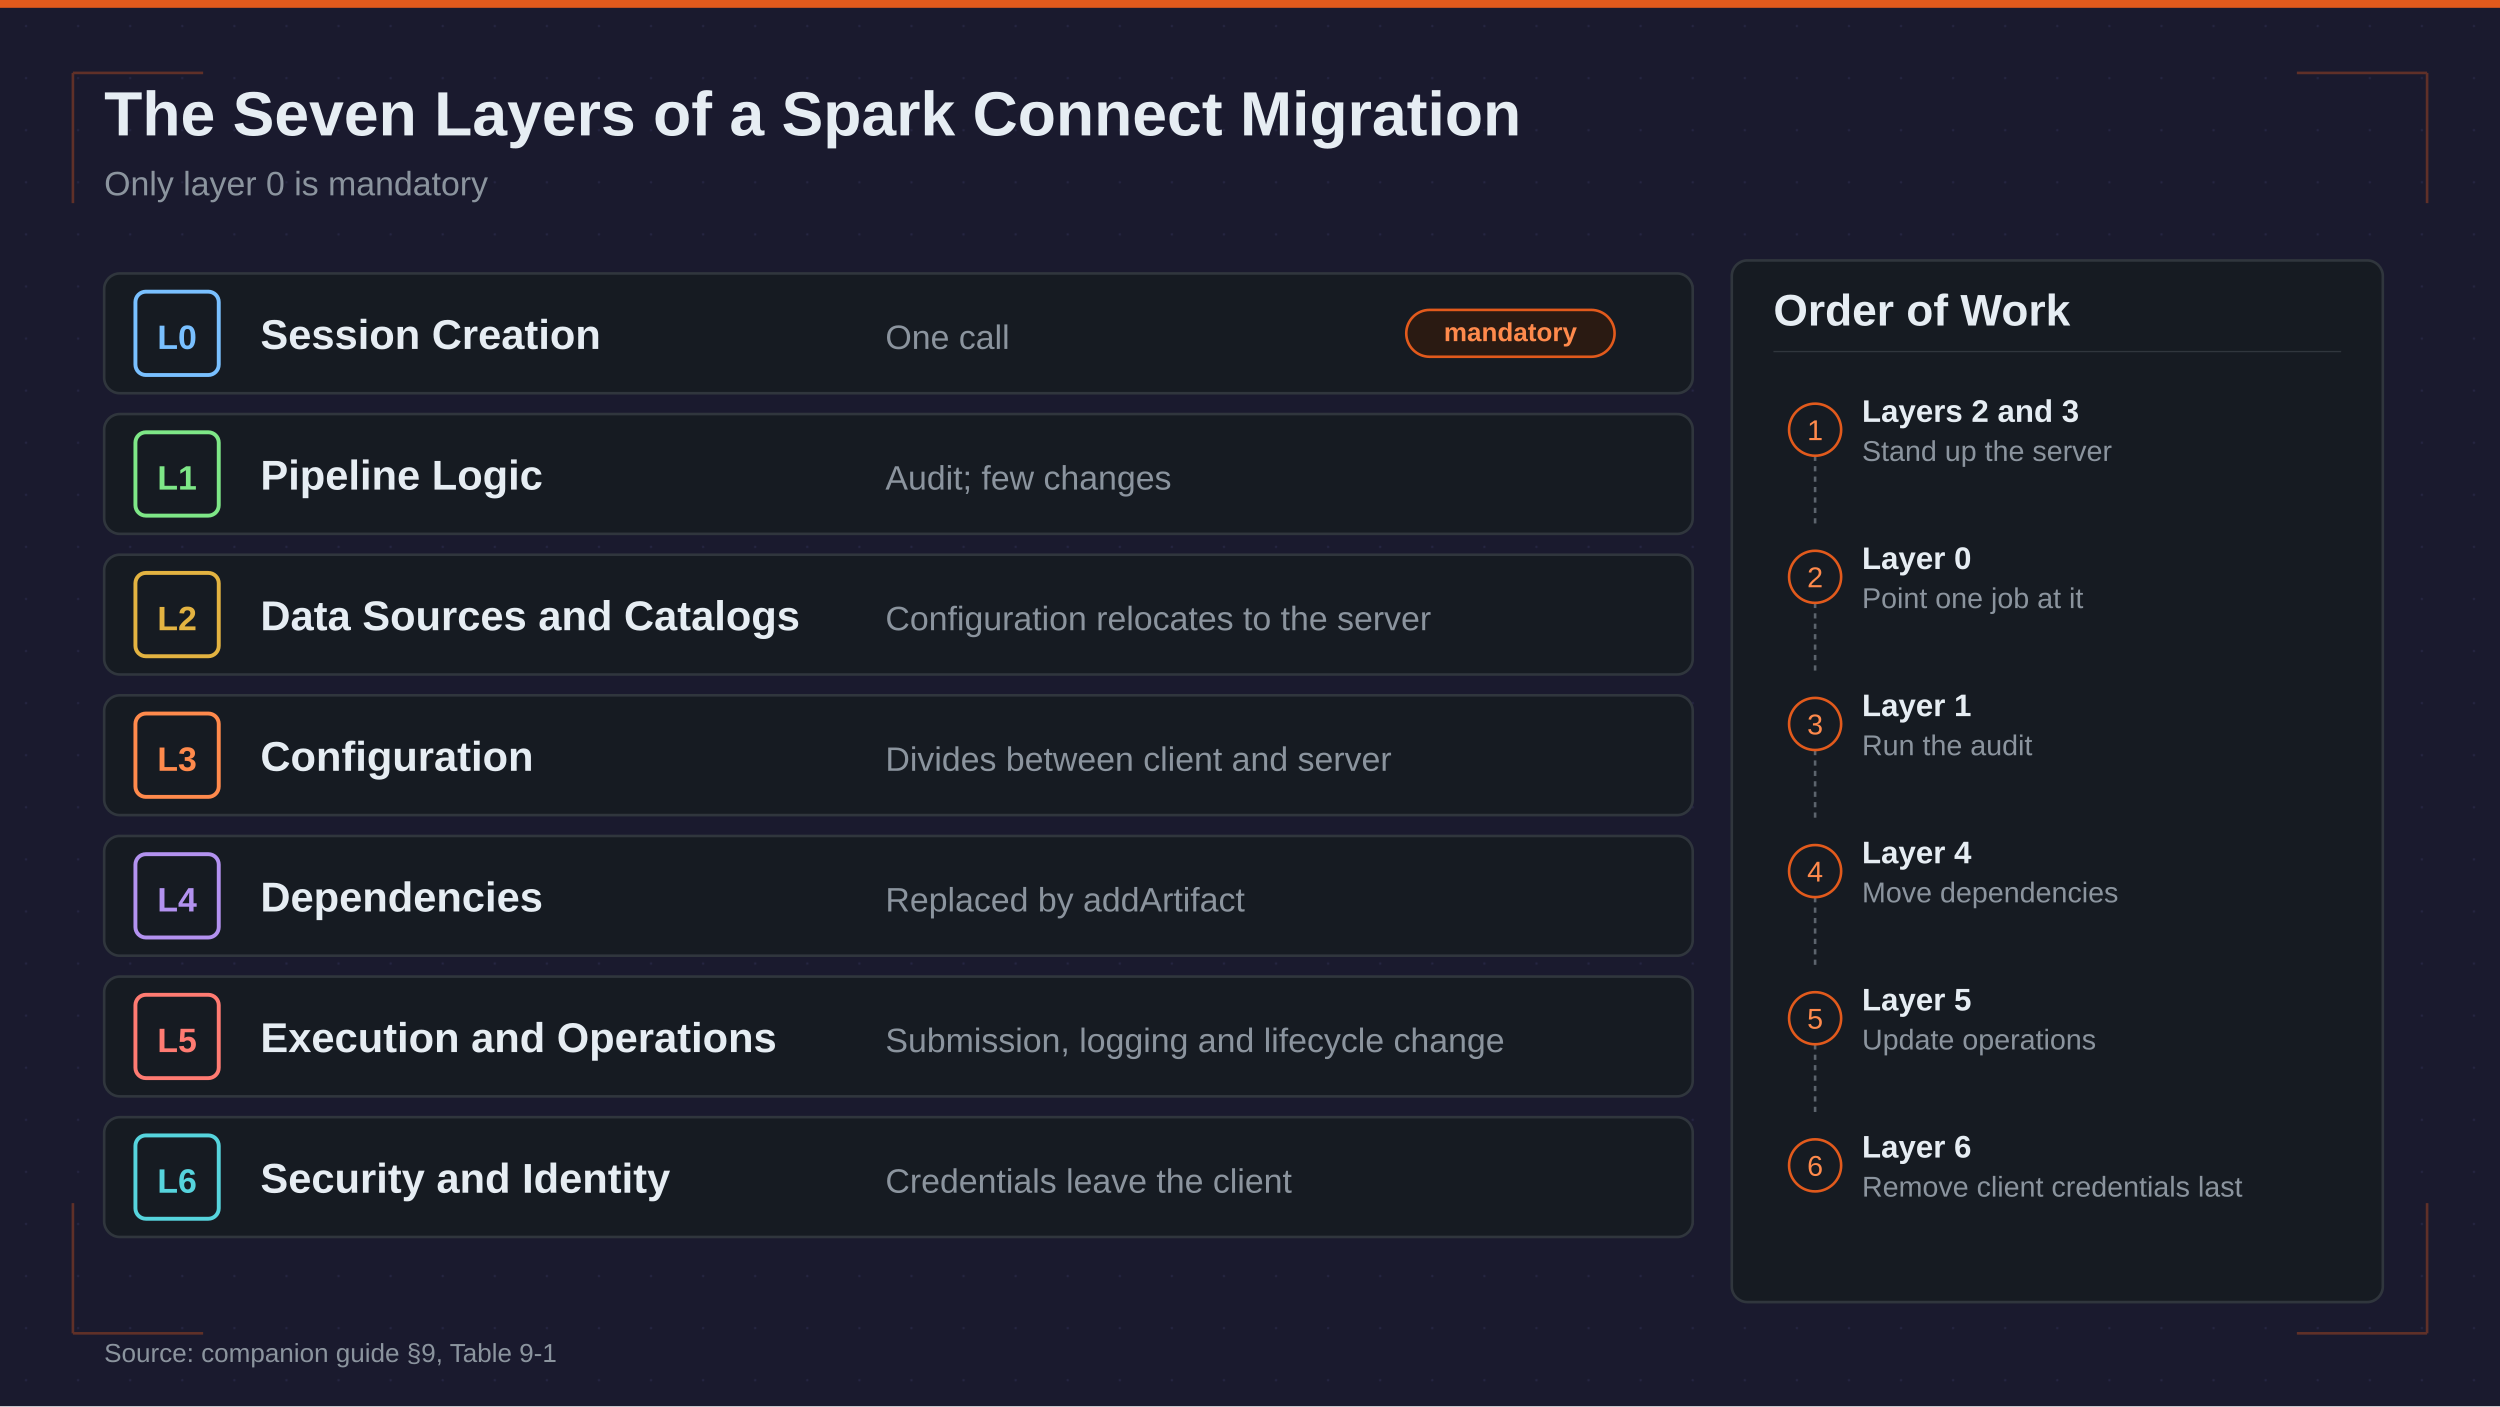
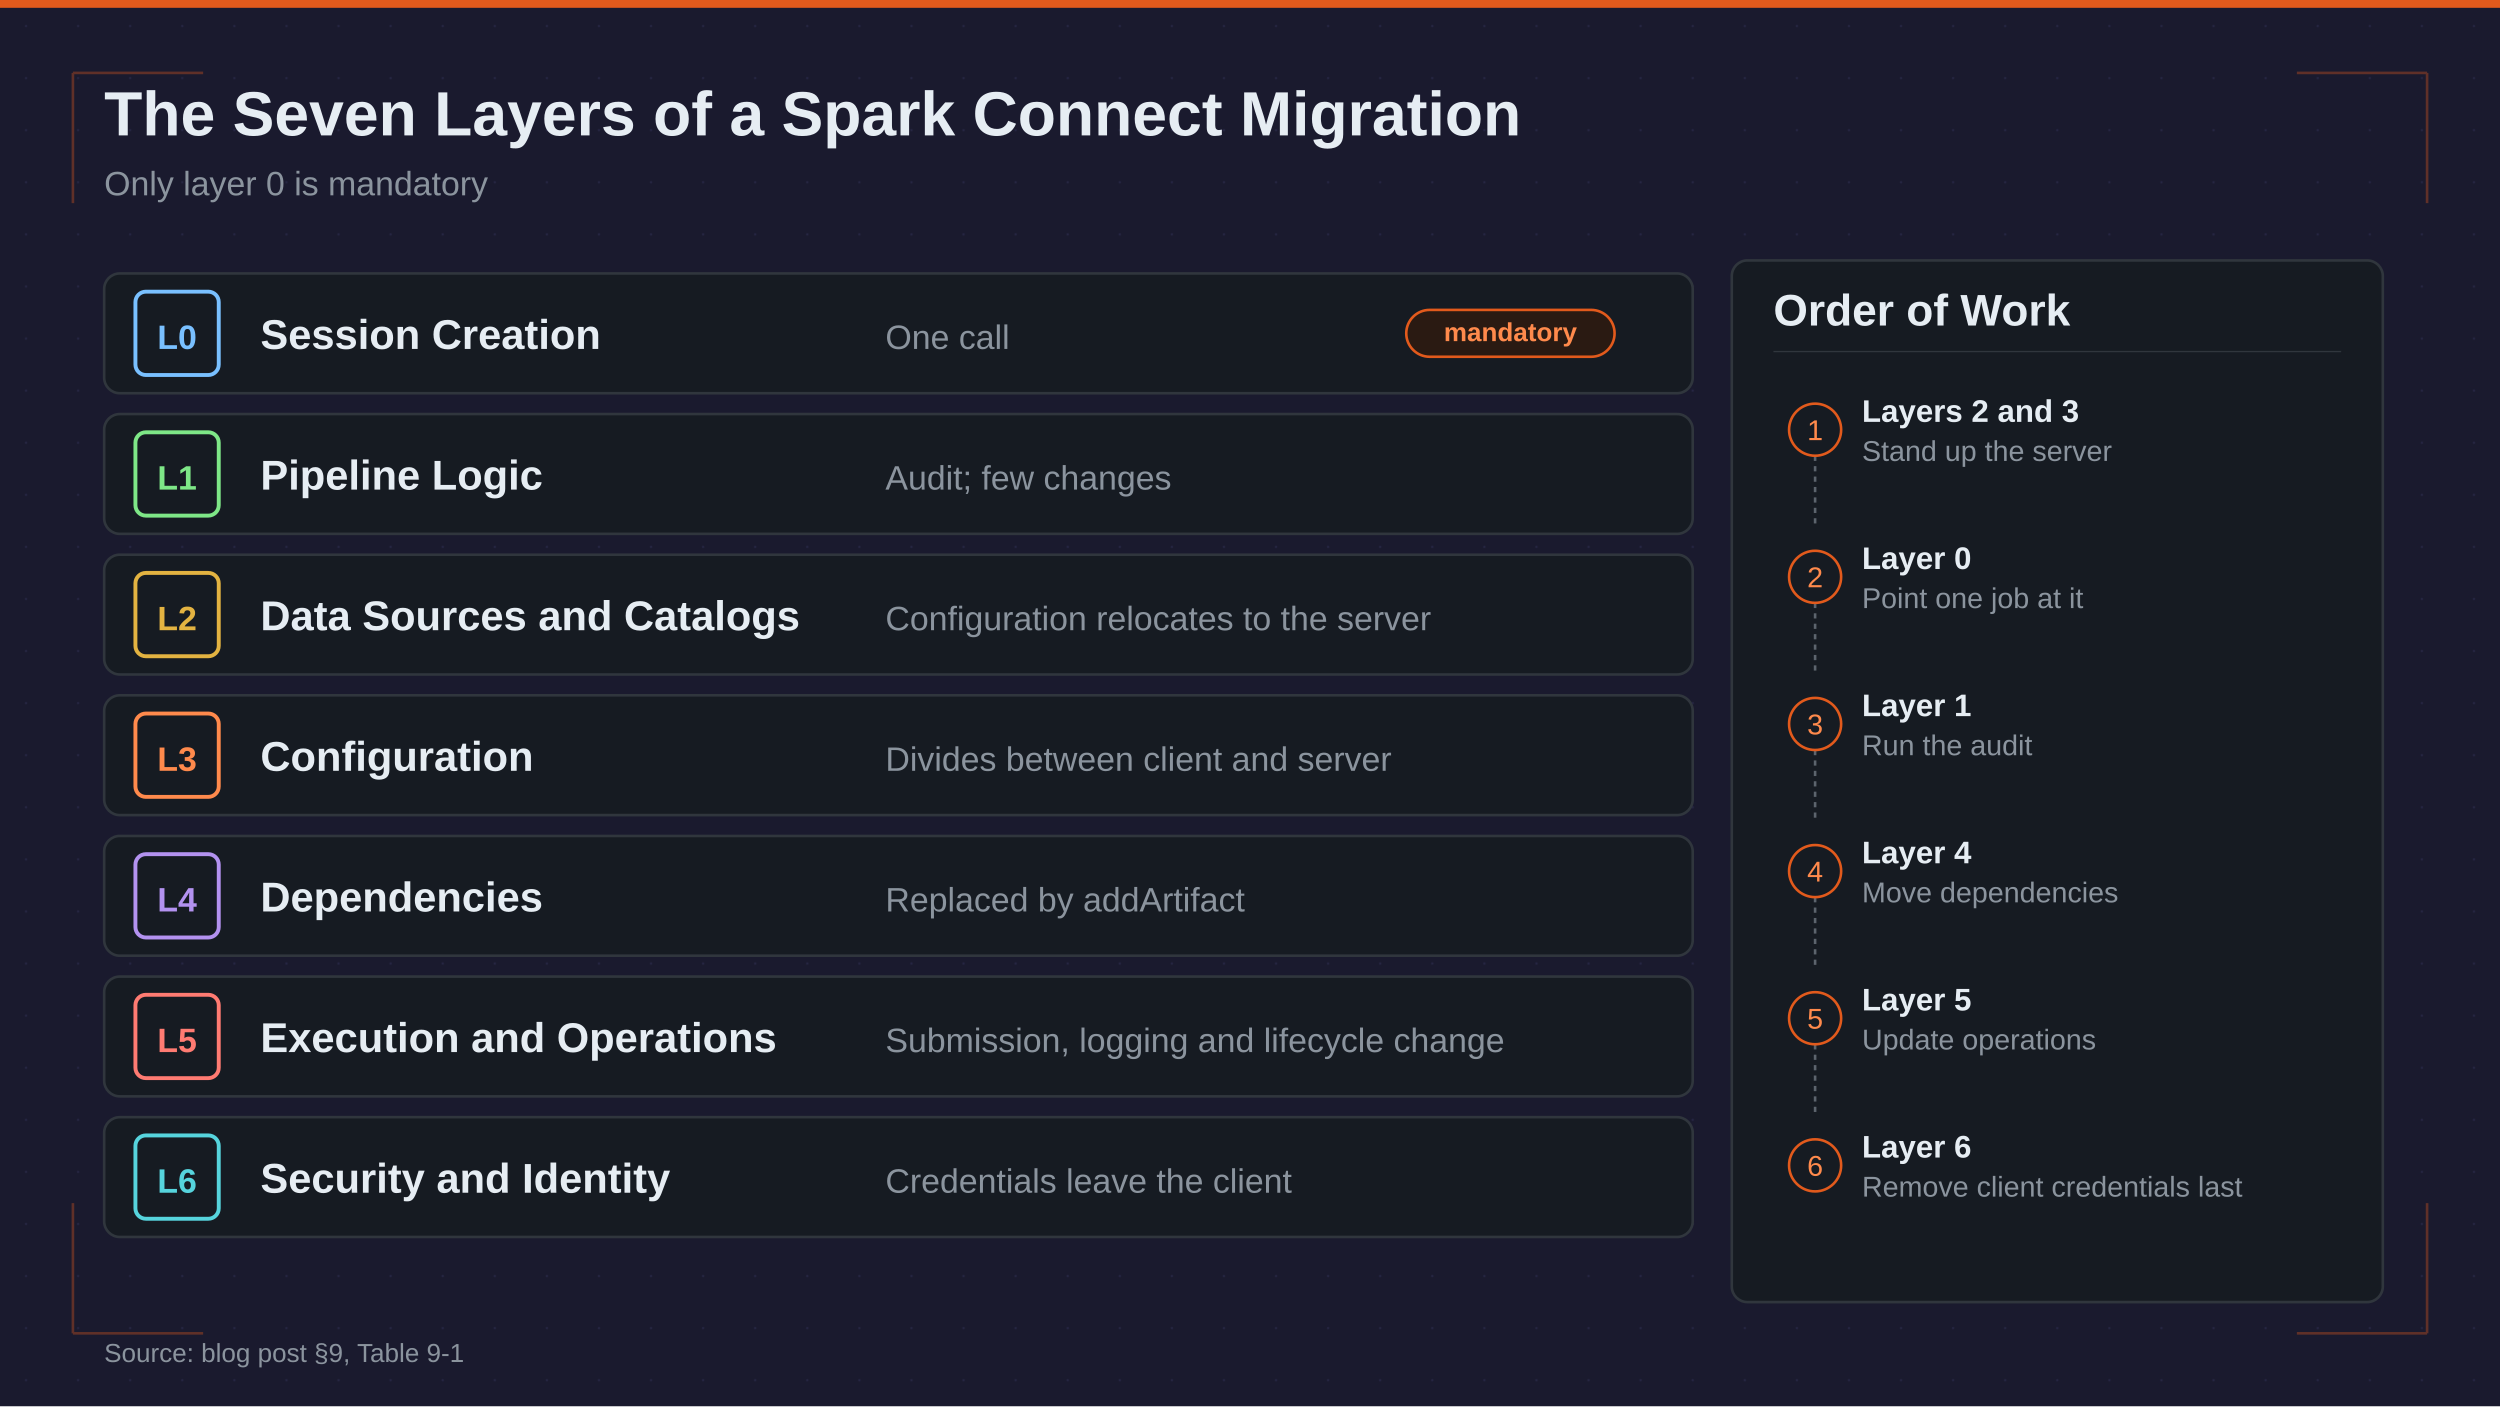
<svg xmlns="http://www.w3.org/2000/svg" width="1920" height="1080" viewBox="0 0 1920 1080" font-family="'Segoe UI', Arial, Helvetica, sans-serif">
  <defs>
    <pattern id="dotGrid" width="40" height="40" patternUnits="userSpaceOnUse">
      <circle cx="20" cy="20" r="1" fill="#2a2a4a" opacity="0.6" />
    </pattern>
    <marker id="arrowMuted" markerWidth="8" markerHeight="8" refX="6" refY="4" orient="auto">
      <polygon points="0,0 7,4 0,8" fill="#8b949e" />
    </marker>
  </defs>
  <rect width="1920" height="1080" fill="#1a1a2e" />
  <rect width="1920" height="1080" fill="url(#dotGrid)" />
  <rect x="0" y="0" width="1920" height="6" fill="#e25a1c" />
  <g stroke="#e25a1c" stroke-width="2" fill="none" opacity="0.35">
    <line x1="56" y1="56" x2="156" y2="56" />
    <line x1="56" y1="56" x2="56" y2="156" />
    <line x1="1864" y1="56" x2="1764" y2="56" />
    <line x1="1864" y1="56" x2="1864" y2="156" />
    <line x1="56" y1="1024" x2="156" y2="1024" />
    <line x1="56" y1="1024" x2="56" y2="924" />
    <line x1="1864" y1="1024" x2="1764" y2="1024" />
    <line x1="1864" y1="1024" x2="1864" y2="924" />
  </g>
  <text x="80" y="104" font-size="48" font-weight="700" fill="#e6edf3">The Seven Layers of a Spark Connect Migration</text>
  <text x="80" y="150" font-size="26" fill="#8b949e">Only layer 0 is mandatory</text>
  <rect x="80" y="210" width="1220" height="92" rx="12" fill="#161b22" stroke="#30363d" stroke-width="2" />
  <rect x="104" y="224" width="64" height="64" rx="8" fill="#161b22" stroke="#79c0ff" stroke-width="3" />
  <text x="136" y="268" font-size="26" font-weight="700" fill="#79c0ff" text-anchor="middle">L0</text>
  <text x="200" y="268" font-size="32" font-weight="700" fill="#e6edf3">Session Creation</text>
  <text x="680" y="268" font-size="26" fill="#8b949e">One call</text>
  <rect x="1080" y="238" width="160" height="36" rx="18" fill="#2a1a12" stroke="#e25a1c" stroke-width="2" />
  <text x="1160" y="262" font-size="20" font-weight="700" fill="#ff8a4c" text-anchor="middle">mandatory</text>
  <rect x="80" y="318" width="1220" height="92" rx="12" fill="#161b22" stroke="#30363d" stroke-width="2" />
  <rect x="104" y="332" width="64" height="64" rx="8" fill="#161b22" stroke="#7ee787" stroke-width="3" />
  <text x="136" y="376" font-size="26" font-weight="700" fill="#7ee787" text-anchor="middle">L1</text>
  <text x="200" y="376" font-size="32" font-weight="700" fill="#e6edf3">Pipeline Logic</text>
  <text x="680" y="376" font-size="26" fill="#8b949e">Audit; few changes</text>
  <rect x="80" y="426" width="1220" height="92" rx="12" fill="#161b22" stroke="#30363d" stroke-width="2" />
  <rect x="104" y="440" width="64" height="64" rx="8" fill="#161b22" stroke="#e3b341" stroke-width="3" />
  <text x="136" y="484" font-size="26" font-weight="700" fill="#e3b341" text-anchor="middle">L2</text>
  <text x="200" y="484" font-size="32" font-weight="700" fill="#e6edf3">Data Sources and Catalogs</text>
  <text x="680" y="484" font-size="26" fill="#8b949e">Configuration relocates to the server</text>
  <rect x="80" y="534" width="1220" height="92" rx="12" fill="#161b22" stroke="#30363d" stroke-width="2" />
  <rect x="104" y="548" width="64" height="64" rx="8" fill="#161b22" stroke="#ff8a4c" stroke-width="3" />
  <text x="136" y="592" font-size="26" font-weight="700" fill="#ff8a4c" text-anchor="middle">L3</text>
  <text x="200" y="592" font-size="32" font-weight="700" fill="#e6edf3">Configuration</text>
  <text x="680" y="592" font-size="26" fill="#8b949e">Divides between client and server</text>
  <rect x="80" y="642" width="1220" height="92" rx="12" fill="#161b22" stroke="#30363d" stroke-width="2" />
  <rect x="104" y="656" width="64" height="64" rx="8" fill="#161b22" stroke="#b392f0" stroke-width="3" />
  <text x="136" y="700" font-size="26" font-weight="700" fill="#b392f0" text-anchor="middle">L4</text>
  <text x="200" y="700" font-size="32" font-weight="700" fill="#e6edf3">Dependencies</text>
  <text x="680" y="700" font-size="26" fill="#8b949e">Replaced by addArtifact</text>
  <rect x="80" y="750" width="1220" height="92" rx="12" fill="#161b22" stroke="#30363d" stroke-width="2" />
  <rect x="104" y="764" width="64" height="64" rx="8" fill="#161b22" stroke="#ff7b72" stroke-width="3" />
  <text x="136" y="808" font-size="26" font-weight="700" fill="#ff7b72" text-anchor="middle">L5</text>
  <text x="200" y="808" font-size="32" font-weight="700" fill="#e6edf3">Execution and Operations</text>
  <text x="680" y="808" font-size="26" fill="#8b949e">Submission, logging and lifecycle change</text>
  <rect x="80" y="858" width="1220" height="92" rx="12" fill="#161b22" stroke="#30363d" stroke-width="2" />
  <rect x="104" y="872" width="64" height="64" rx="8" fill="#161b22" stroke="#56d4dd" stroke-width="3" />
  <text x="136" y="916" font-size="26" font-weight="700" fill="#56d4dd" text-anchor="middle">L6</text>
  <text x="200" y="916" font-size="32" font-weight="700" fill="#e6edf3">Security and Identity</text>
  <text x="680" y="916" font-size="26" fill="#8b949e">Credentials leave the client</text>
  <rect x="1330" y="200" width="500" height="800" rx="12" fill="#161b22" stroke="#30363d" stroke-width="2" />
  <text x="1362" y="250" font-size="34" font-weight="700" fill="#e6edf3">Order of Work</text>
  <line x1="1362" y1="270" x2="1798" y2="270" stroke="#30363d" stroke-width="1" />
  <g stroke="#8b949e" stroke-width="2" stroke-dasharray="4,4" opacity="0.6">
    <line x1="1394" y1="350" x2="1394" y2="403" />
    <line x1="1394" y1="463" x2="1394" y2="516" />
    <line x1="1394" y1="576" x2="1394" y2="629" />
    <line x1="1394" y1="689" x2="1394" y2="742" />
    <line x1="1394" y1="802" x2="1394" y2="855" />
  </g>
  <circle cx="1394" cy="330" r="20" fill="#161b22" stroke="#e25a1c" stroke-width="2" />
  <text x="1394" y="338" font-size="22" fill="#ff8a4c" text-anchor="middle">1</text>
  <text x="1430" y="324" font-size="24" font-weight="700" fill="#e6edf3">Layers 2 and 3</text>
  <text x="1430" y="354" font-size="22" fill="#8b949e">Stand up the server</text>
  <circle cx="1394" cy="443" r="20" fill="#161b22" stroke="#e25a1c" stroke-width="2" />
  <text x="1394" y="451" font-size="22" fill="#ff8a4c" text-anchor="middle">2</text>
  <text x="1430" y="437" font-size="24" font-weight="700" fill="#e6edf3">Layer 0</text>
  <text x="1430" y="467" font-size="22" fill="#8b949e">Point one job at it</text>
  <circle cx="1394" cy="556" r="20" fill="#161b22" stroke="#e25a1c" stroke-width="2" />
  <text x="1394" y="564" font-size="22" fill="#ff8a4c" text-anchor="middle">3</text>
  <text x="1430" y="550" font-size="24" font-weight="700" fill="#e6edf3">Layer 1</text>
  <text x="1430" y="580" font-size="22" fill="#8b949e">Run the audit</text>
  <circle cx="1394" cy="669" r="20" fill="#161b22" stroke="#e25a1c" stroke-width="2" />
  <text x="1394" y="677" font-size="22" fill="#ff8a4c" text-anchor="middle">4</text>
  <text x="1430" y="663" font-size="24" font-weight="700" fill="#e6edf3">Layer 4</text>
  <text x="1430" y="693" font-size="22" fill="#8b949e">Move dependencies</text>
  <circle cx="1394" cy="782" r="20" fill="#161b22" stroke="#e25a1c" stroke-width="2" />
  <text x="1394" y="790" font-size="22" fill="#ff8a4c" text-anchor="middle">5</text>
  <text x="1430" y="776" font-size="24" font-weight="700" fill="#e6edf3">Layer 5</text>
  <text x="1430" y="806" font-size="22" fill="#8b949e">Update operations</text>
  <circle cx="1394" cy="895" r="20" fill="#161b22" stroke="#e25a1c" stroke-width="2" />
  <text x="1394" y="903" font-size="22" fill="#ff8a4c" text-anchor="middle">6</text>
  <text x="1430" y="889" font-size="24" font-weight="700" fill="#e6edf3">Layer 6</text>
  <text x="1430" y="919" font-size="22" fill="#8b949e">Remove client credentials last</text>
-   <text x="80" y="1046" font-size="20" fill="#8b949e">Source: companion guide §9, Table 9-1</text>
+   <text x="80" y="1046" font-size="20" fill="#8b949e">Source: blog post §9, Table 9-1</text>
</svg>
